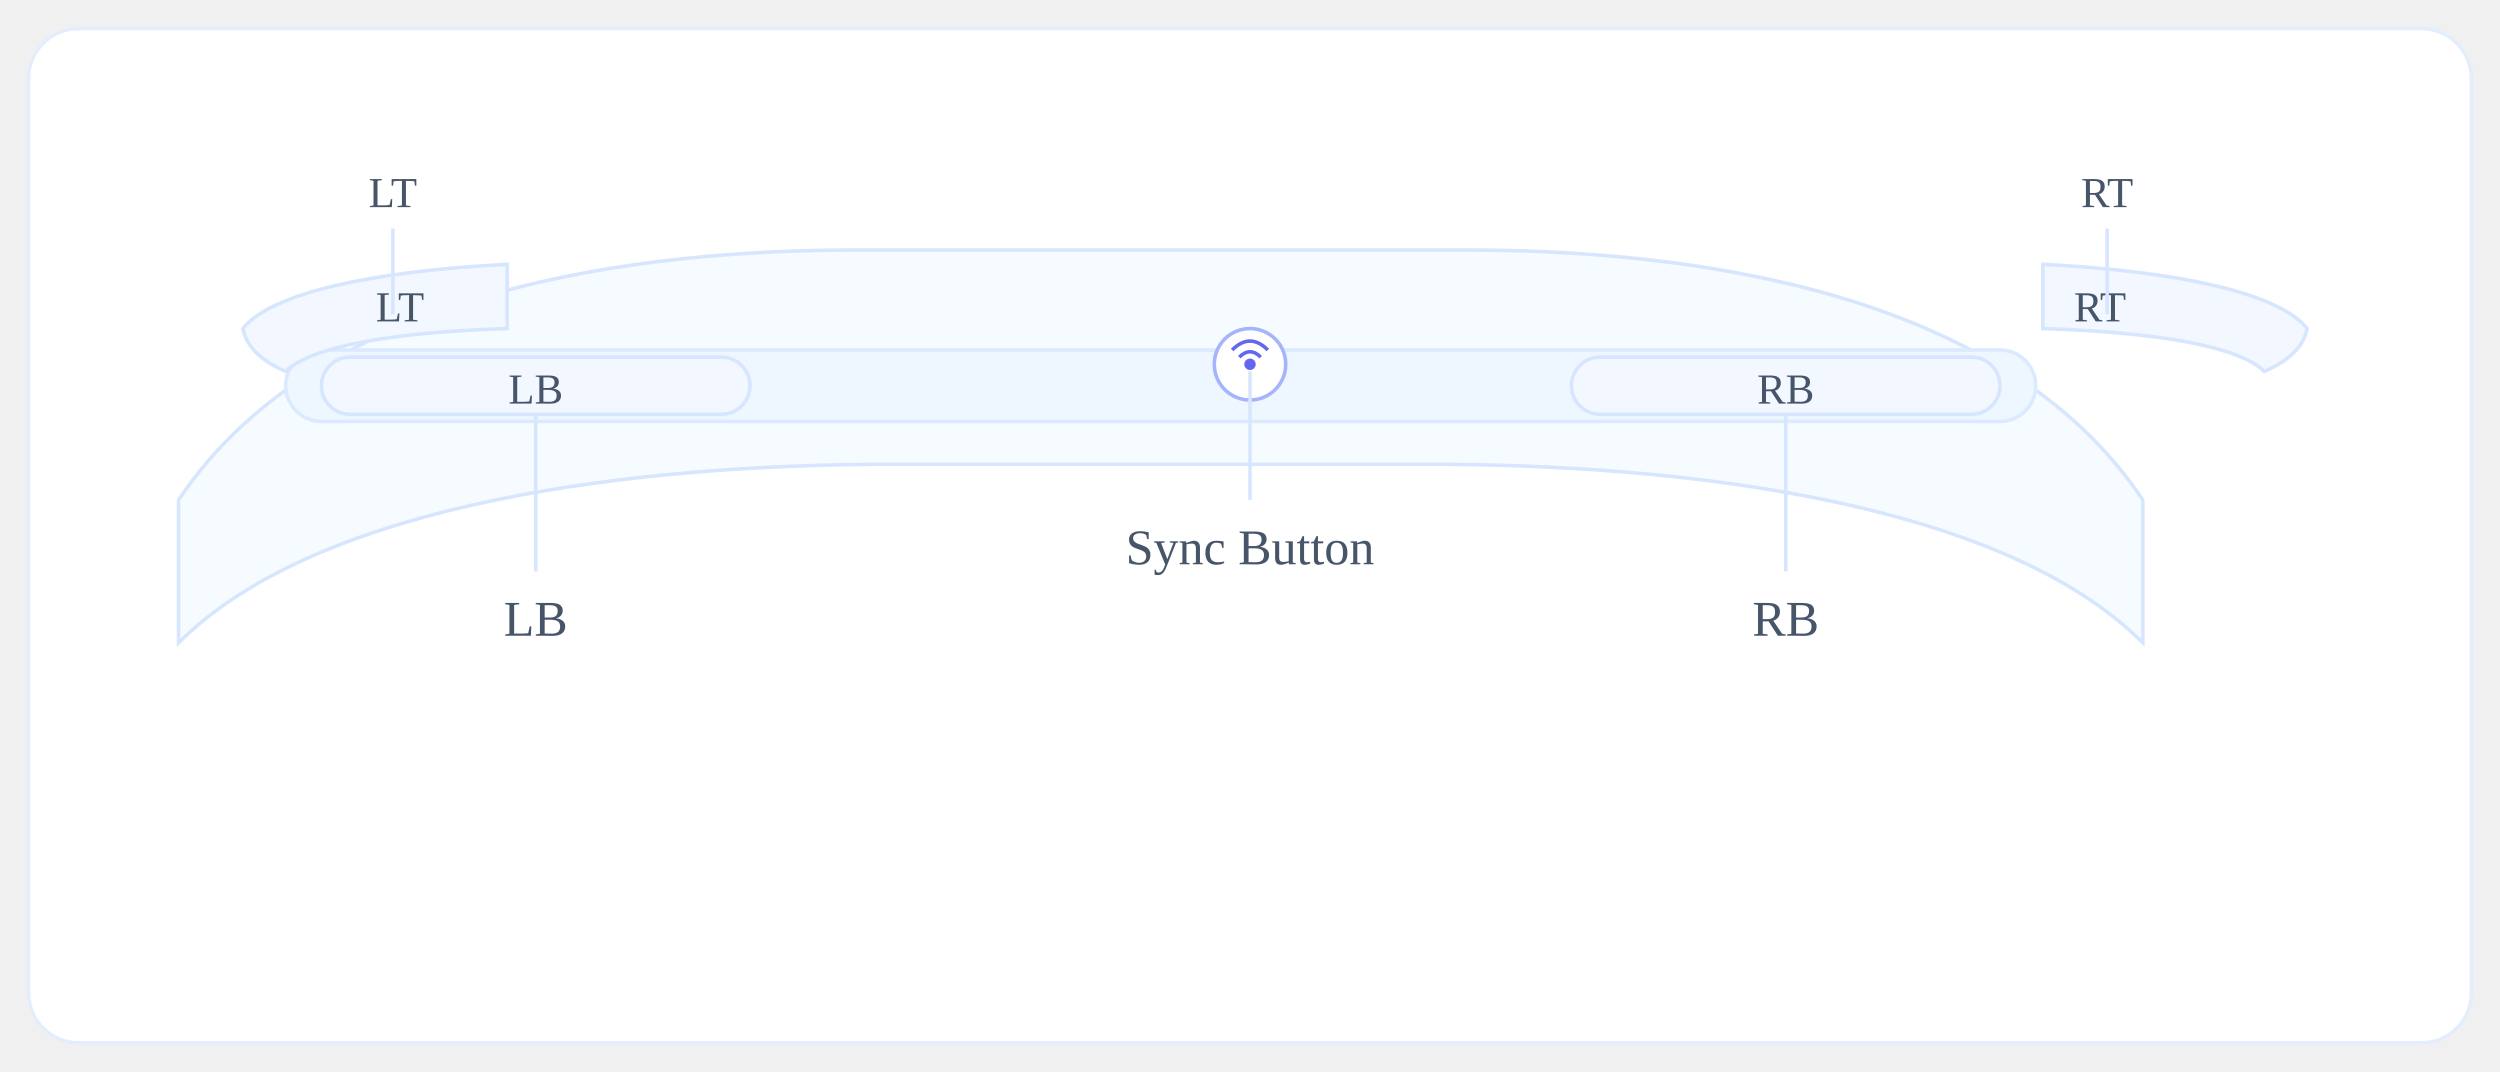
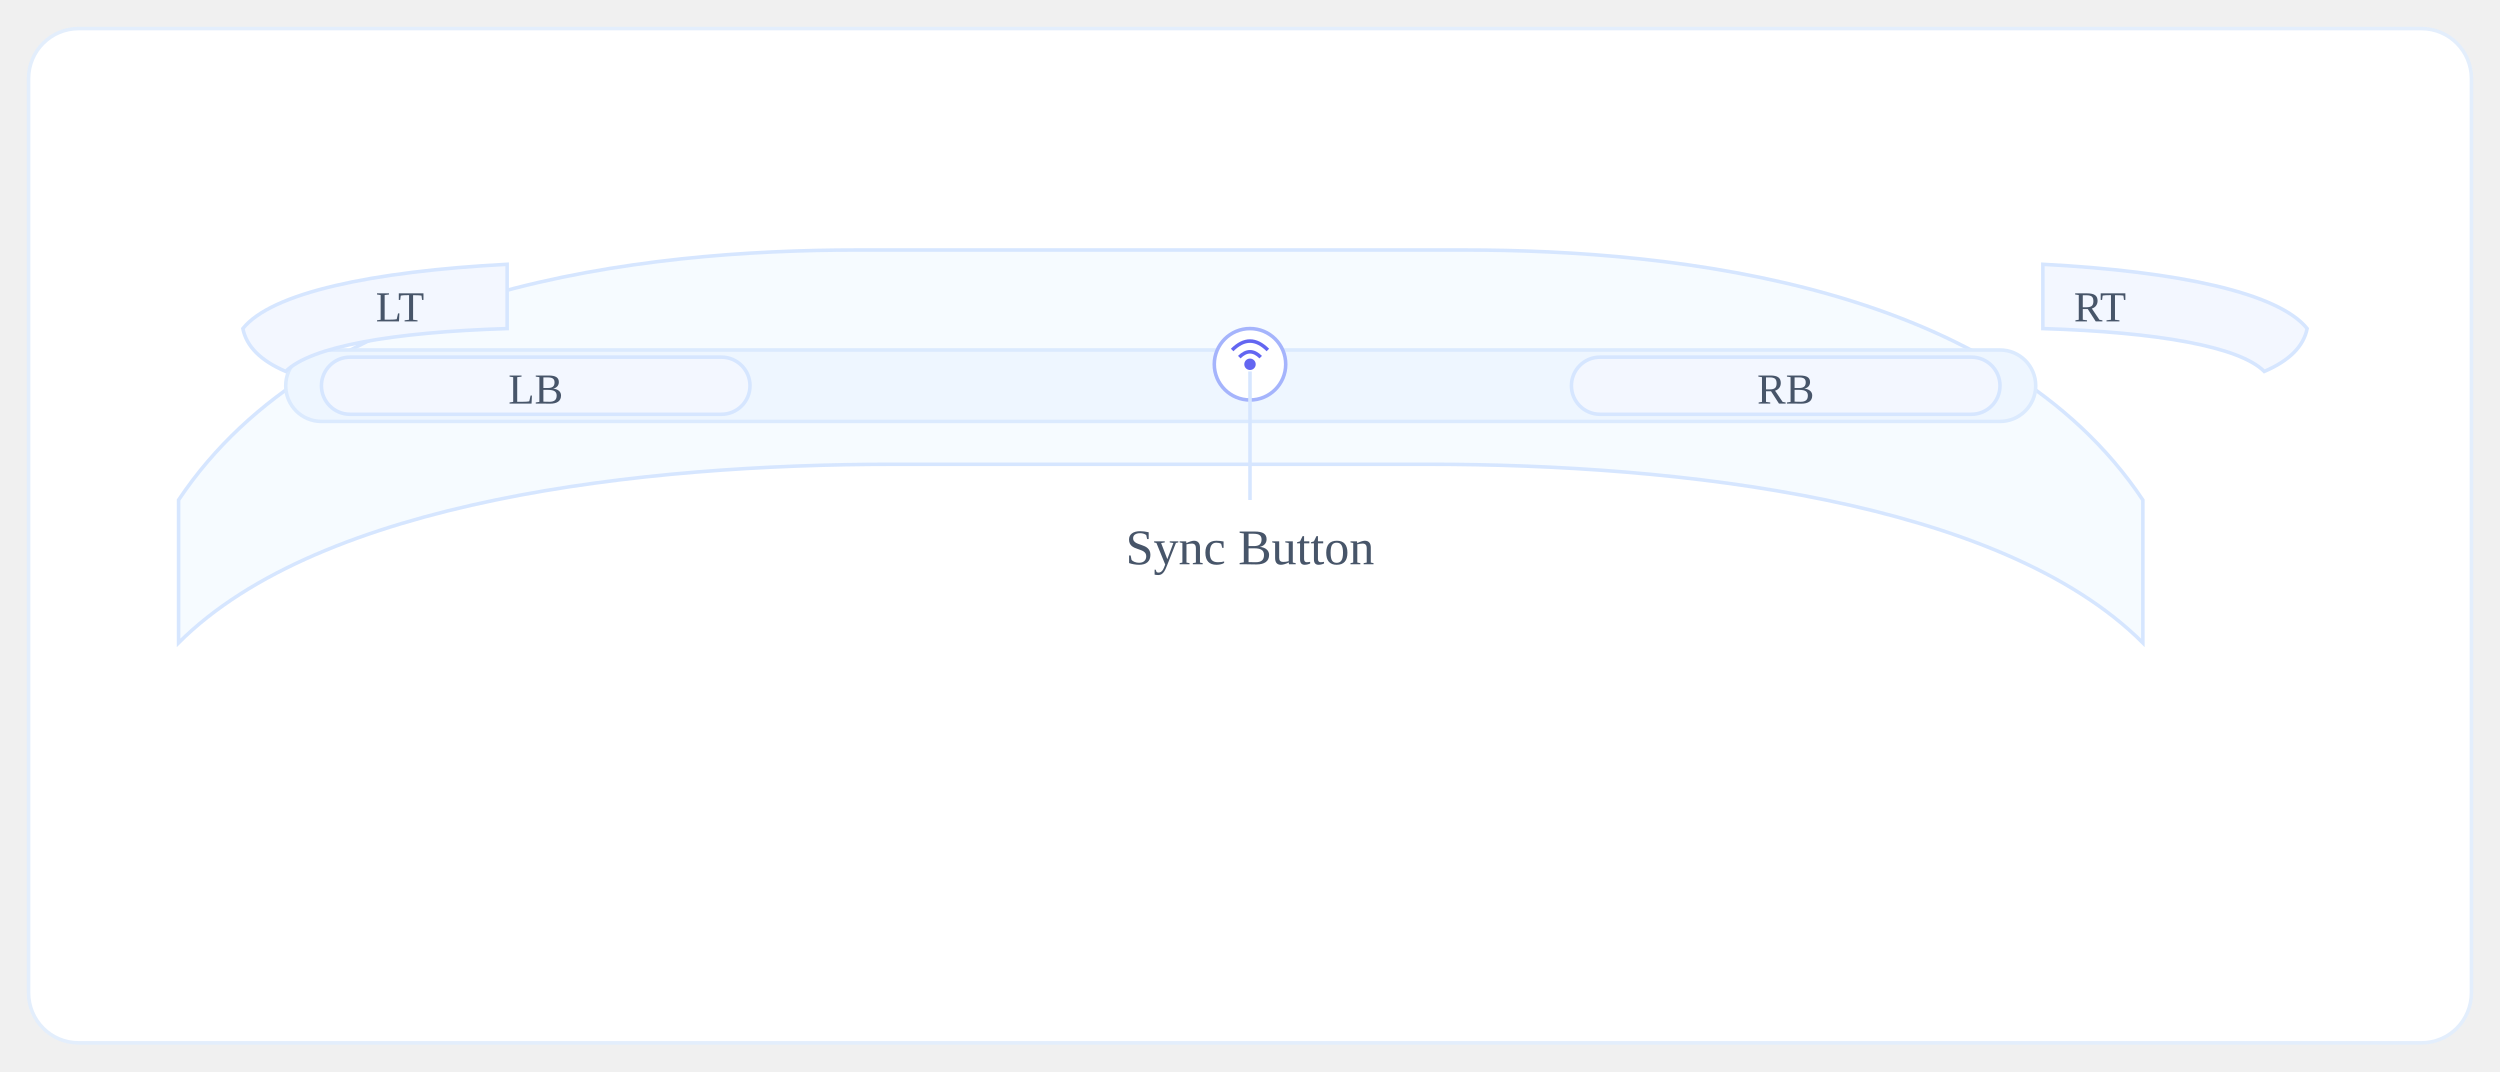
<svg xmlns="http://www.w3.org/2000/svg" viewBox="0 0 700 300" role="img" aria-labelledby="title desc">
  <rect x="8" y="8" width="684" height="284" rx="14" fill="#ffffff" stroke="#e3eefc" />
  <g transform="translate(50,70)">
    <path d="       M0,70       C40,10 130,0 190,0       L360,0       C420,0 510,10 550,70       L550,110       C510,70 420,60 350,60       L200,60       C130,60 40,70 0,110       Z" fill="#f6fbff" stroke="#d6e6ff" />
    <rect x="30" y="28" width="490" height="20" rx="10" fill="#eef6ff" stroke="#dbeafe" />
    <g aria-label="Bumpers">
      <rect x="40" y="30" width="120" height="16" rx="8" fill="#f3f7ff" stroke="#d6e6ff" />
      <text x="100" y="43" text-anchor="middle" font-size="12" fill="#475569">LB</text>
      <rect x="390" y="30" width="120" height="16" rx="8" fill="#f3f7ff" stroke="#d6e6ff" />
      <text x="450" y="43" text-anchor="middle" font-size="12" fill="#475569">RB</text>
    </g>
    <g aria-label="Triggers">
      <path d="         M18,22         c8,-10 36,-16 74,-18         l0,18         c-32,1 -55,5 -62,12         c-7,-3 -11,-7 -12,-12 Z" fill="#f3f7ff" stroke="#d6e6ff" />
      <text x="62" y="20" text-anchor="middle" font-size="12" fill="#475569">LT</text>
      <path d="         M522,4         c38,2 66,8 74,18         c-1,5 -5,9 -12,12         c-7,-7 -30,-11 -62,-12         l0,-18 Z" fill="#f3f7ff" stroke="#d6e6ff" />
      <text x="538" y="20" text-anchor="middle" font-size="12" fill="#475569">RT</text>
    </g>
    <g aria-label="Sync Button" transform="translate(275,14)">
      <circle cx="25" cy="18" r="10" fill="#ffffff" stroke="#a5b4fc" />
      <path d="M20,14 q5,-5 10,0" fill="none" stroke="#6366f1" stroke-width="1" />
      <path d="M22,16 q3,-3 6,0" fill="none" stroke="#6366f1" stroke-width="1" />
      <circle cx="25" cy="18" r="1.6" fill="#6366f1" />
    </g>
    <line x1="300" y1="34" x2="300" y2="70" stroke="#d6e6ff" />
    <text x="300" y="88" text-anchor="middle" font-size="14" fill="#475569">Sync Button</text>
-     <line x1="100" y1="46" x2="100" y2="90" stroke="#d6e6ff" />
-     <text x="100" y="108" text-anchor="middle" font-size="14" fill="#475569">LB</text>
-     <line x1="450" y1="46" x2="450" y2="90" stroke="#d6e6ff" />
-     <text x="450" y="108" text-anchor="middle" font-size="14" fill="#475569">RB</text>
-     <line x1="60" y1="18" x2="60" y2="-6" stroke="#d6e6ff" />
-     <text x="60" y="-12" text-anchor="middle" font-size="12" fill="#475569">LT</text>
-     <line x1="540" y1="18" x2="540" y2="-6" stroke="#d6e6ff" />
-     <text x="540" y="-12" text-anchor="middle" font-size="12" fill="#475569">RT</text>
  </g>
</svg>
